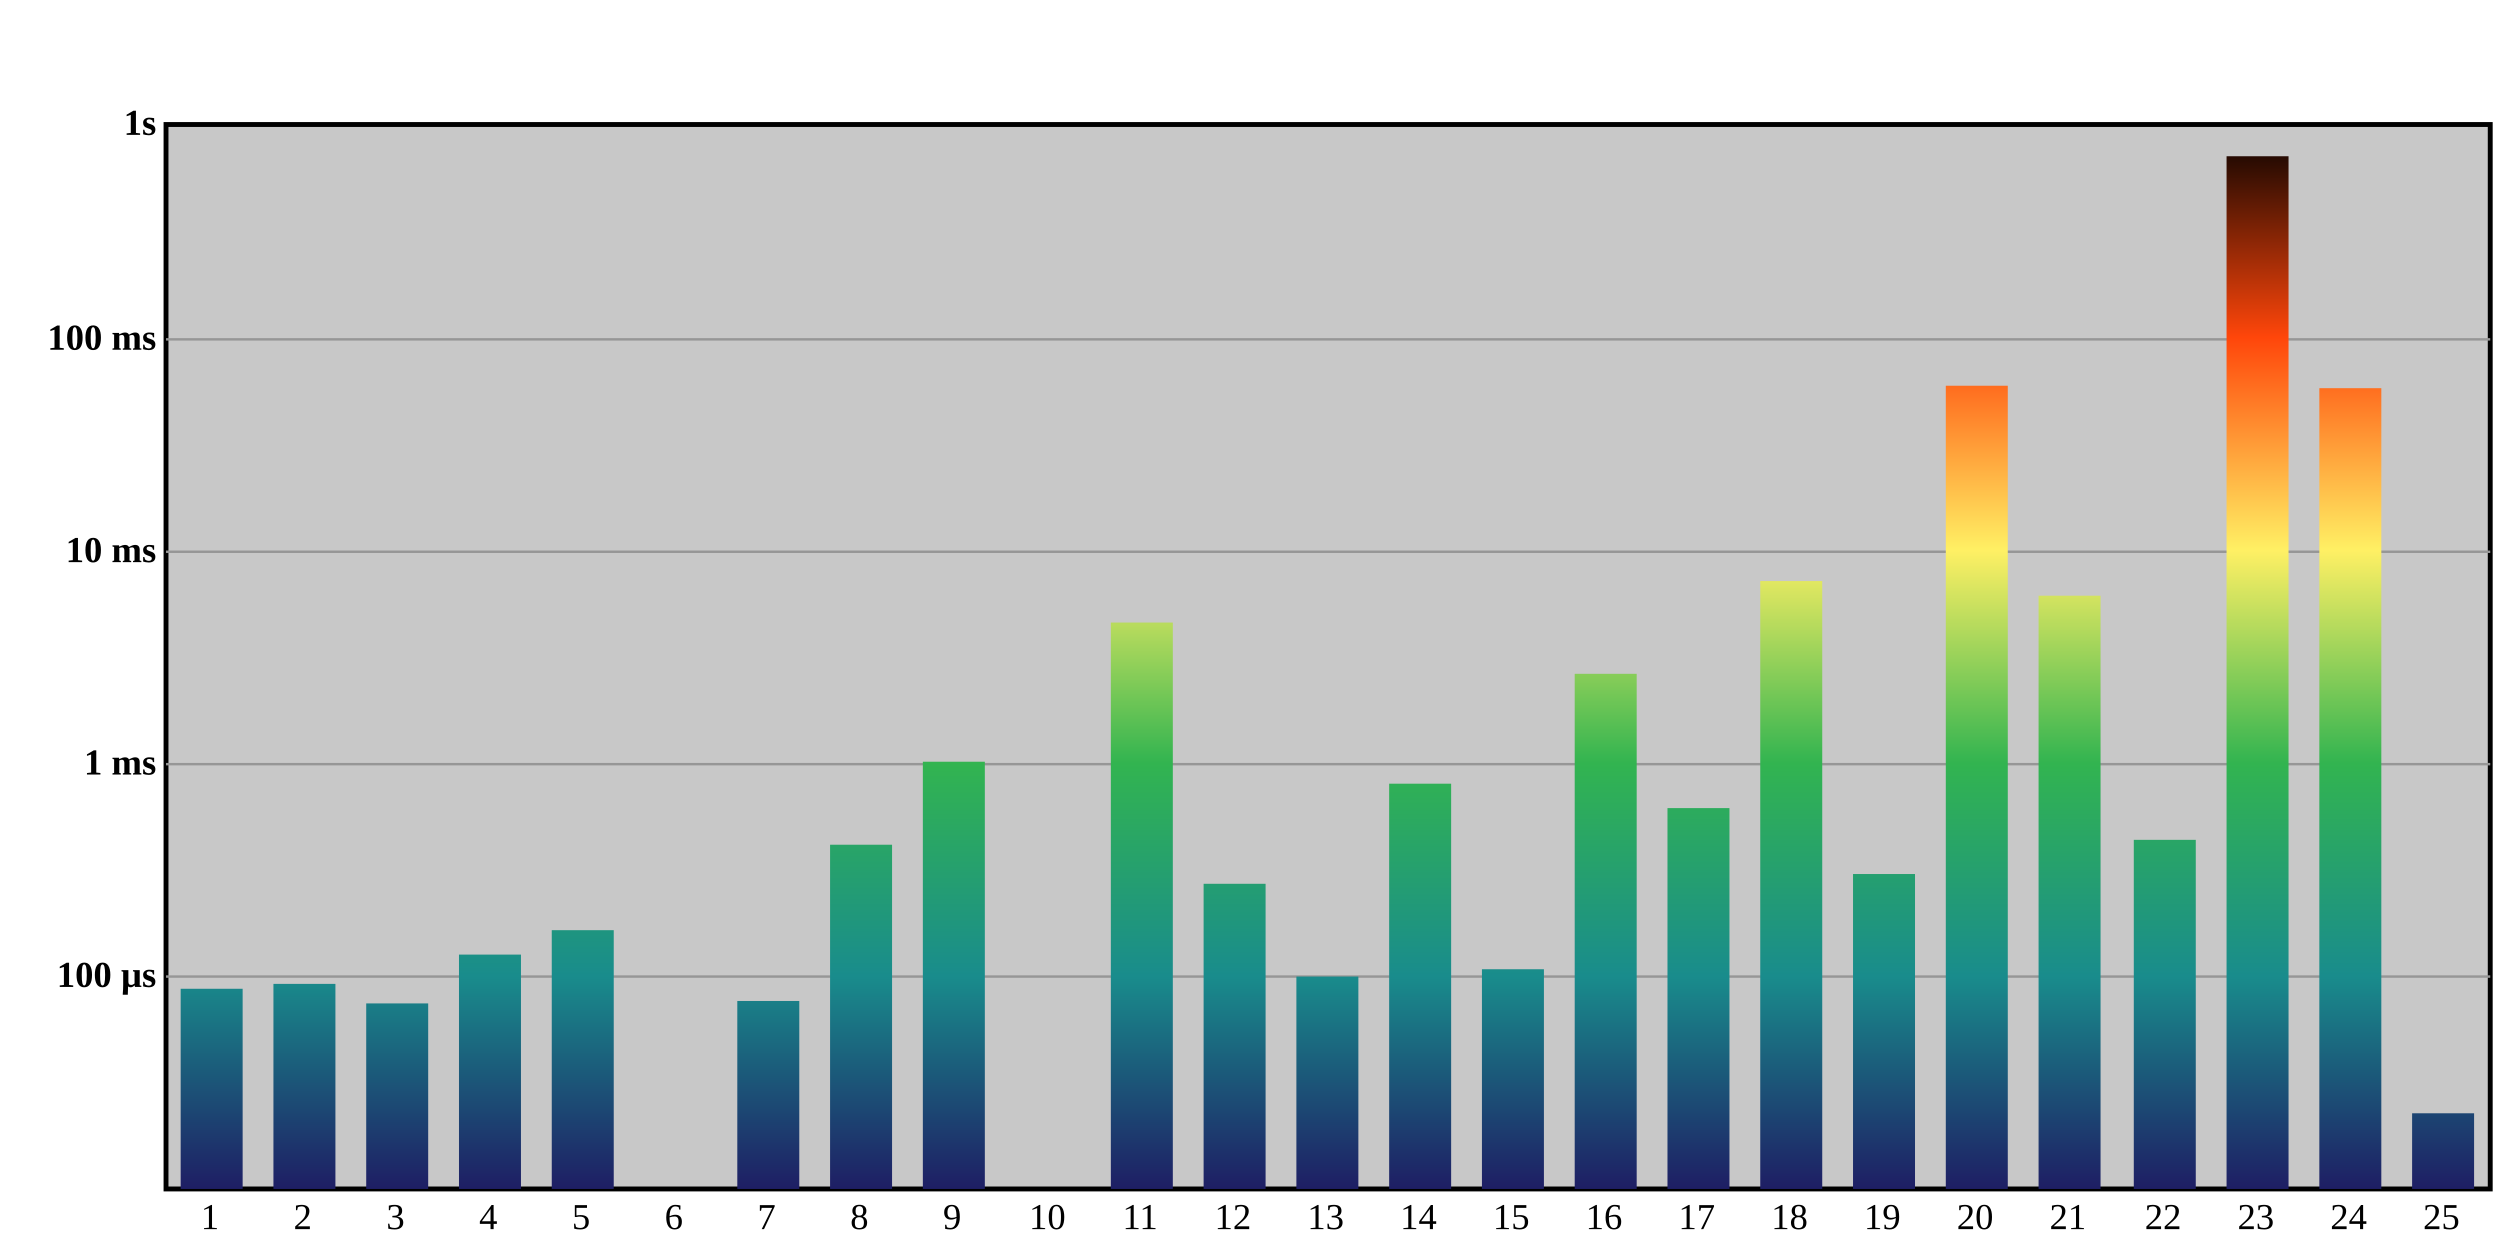
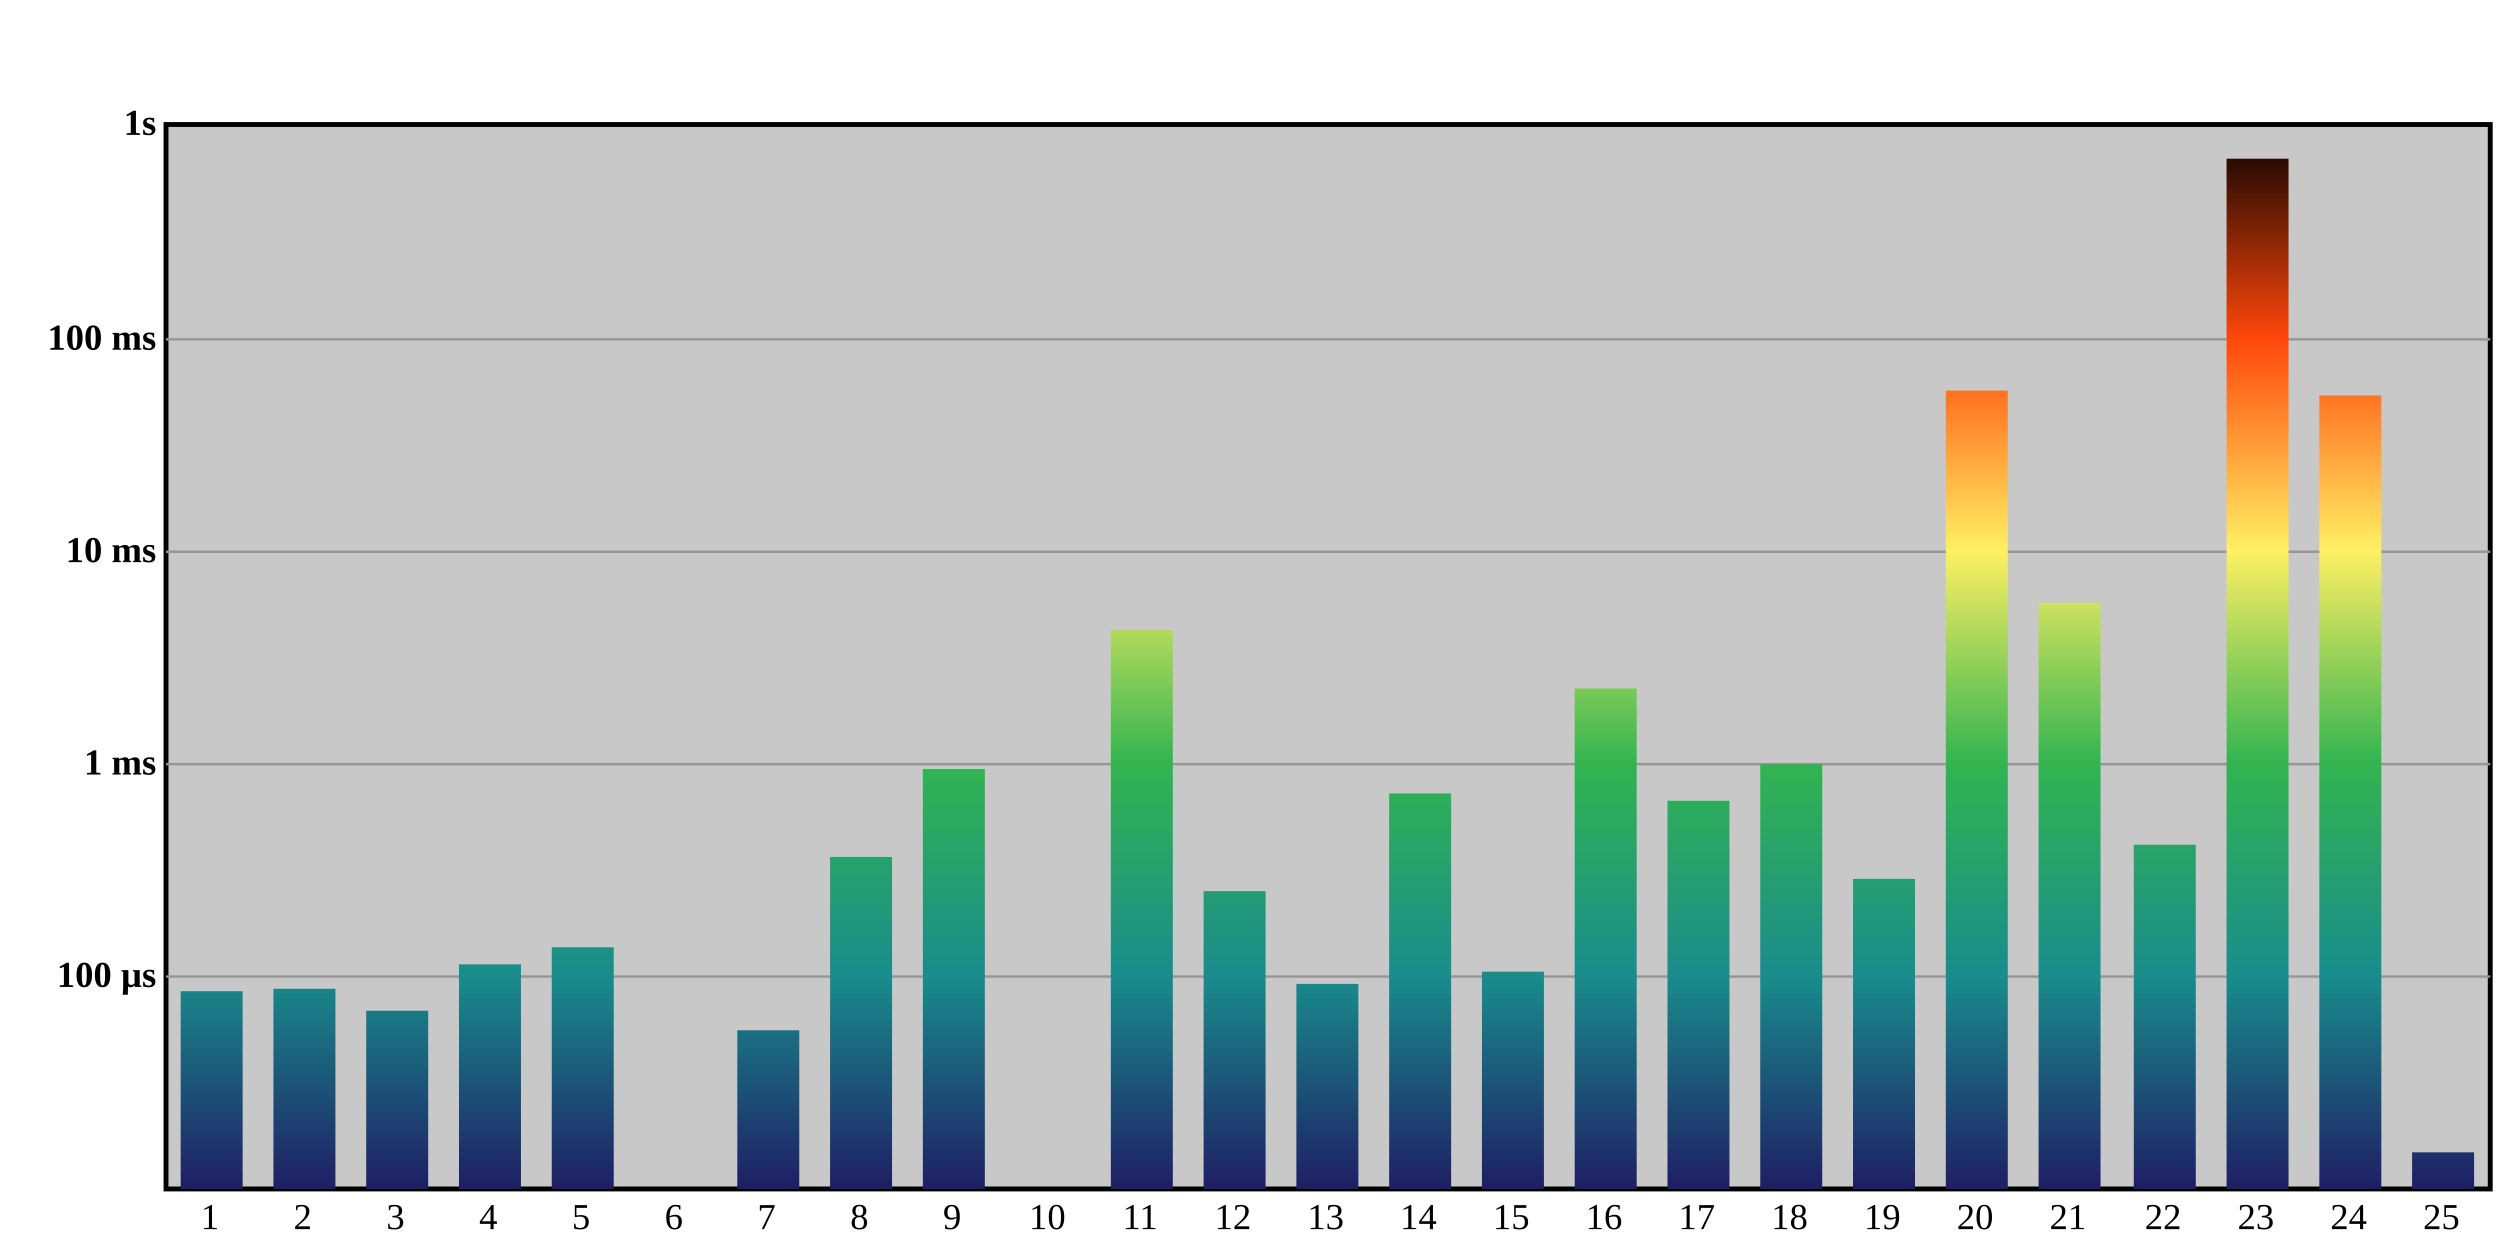
<svg xmlns="http://www.w3.org/2000/svg" height="512" viewBox="0 0 1024 512" width="1024">
  <g>
    <rect fill="rgba(255, 255, 255, 0.6)" height="512" width="1024" x="0" y="0" />
    <rect fill="rgb(200, 200, 200)" height="436" stroke="black" stroke-width="2" width="952" x="68" y="51" />
    <text dominant-baseline="middle" fill="black" font-size="15" font-weight="bold" text-anchor="end" x="64" y="400">
100 µs
</text>
    <line stroke="rgb(150,150,150)" stroke-width="1" x1="68" x2="1020" y1="400" y2="400" />
    <text dominant-baseline="middle" fill="black" font-size="15" font-weight="bold" text-anchor="end" x="64" y="313">
1 ms
</text>
    <line stroke="rgb(150,150,150)" stroke-width="1" x1="68" x2="1020" y1="313" y2="313" />
    <text dominant-baseline="middle" fill="black" font-size="15" font-weight="bold" text-anchor="end" x="64" y="226">
10 ms
</text>
    <line stroke="rgb(150,150,150)" stroke-width="1" x1="68" x2="1020" y1="226" y2="226" />
    <text dominant-baseline="middle" fill="black" font-size="15" font-weight="bold" text-anchor="end" x="64" y="139">
100 ms
</text>
    <line stroke="rgb(150,150,150)" stroke-width="1" x1="68" x2="1020" y1="139" y2="139" />
    <text dominant-baseline="middle" fill="black" font-size="15" font-weight="bold" text-anchor="end" x="64" y="51">
1s
</text>
    <linearGradient gradientUnits="userSpaceOnUse" id="gradient" x1="0%" x2="0%" y1="487" y2="51">
      <stop offset="0%" stop-color="rgb(30,30,100)" />
      <stop offset="20%" stop-color="rgb(25,140,140)" />
      <stop offset="40%" stop-color="rgb(50,180,80)" />
      <stop offset="60%" stop-color="rgb(255,240,100)" />
      <stop offset="80%" stop-color="rgb(255,70,10)" />
      <stop offset="100%" stop-color="black" />
    </linearGradient>
-     <rect fill="url(#gradient)" height="77" id="day07" style="cursor: pointer;" width="25.387" x="302" y="410">
+     <rect fill="url(#gradient)" height="99" id="day05" style="cursor: pointer;" width="25.387" x="226" y="388">
+       <animate attributeName="fill" begin="day05.mouseover" dur="0s" end="day05.mouseout" from="#ec008c" to="#ec008c" />
+     </rect>
+     <text dominant-baseline="middle" fill="black" font-size="15" text-anchor="middle" x="238" y="500">
+ 5
+ </text>
+     <rect fill="url(#gradient)" height="141" id="day22" style="cursor: pointer;" width="25.387" x="874" y="346">
+       <animate attributeName="fill" begin="day22.mouseover" dur="0s" end="day22.mouseout" from="#ec008c" to="#ec008c" />
+     </rect>
+     <text dominant-baseline="middle" fill="black" font-size="15" text-anchor="middle" x="886" y="500">
+ 22
+ </text>
+     <rect fill="url(#gradient)" height="136" id="day08" style="cursor: pointer;" width="25.387" x="340" y="351">
+       <animate attributeName="fill" begin="day08.mouseover" dur="0s" end="day08.mouseout" from="#ec008c" to="#ec008c" />
+     </rect>
+     <text dominant-baseline="middle" fill="black" font-size="15" text-anchor="middle" x="352" y="500">
+ 8
+ </text>
+     <rect fill="url(#gradient)" height="327" id="day20" style="cursor: pointer;" width="25.387" x="797" y="160">
+       <animate attributeName="fill" begin="day20.mouseover" dur="0s" end="day20.mouseout" from="#ec008c" to="#ec008c" />
+     </rect>
+     <text dominant-baseline="middle" fill="black" font-size="15" text-anchor="middle" x="809" y="500">
+ 20
+ </text>
+     <rect fill="url(#gradient)" height="15" id="day25" style="cursor: pointer;" width="25.387" x="988" y="472">
+       <animate attributeName="fill" begin="day25.mouseover" dur="0s" end="day25.mouseout" from="#ec008c" to="#ec008c" />
+     </rect>
+     <text dominant-baseline="middle" fill="black" font-size="15" text-anchor="middle" x="1000" y="500">
+ 25
+ </text>
+     <rect fill="url(#gradient)" height="229" id="day11" style="cursor: pointer;" width="25.387" x="455" y="258">
+       <animate attributeName="fill" begin="day11.mouseover" dur="0s" end="day11.mouseout" from="#ec008c" to="#ec008c" />
+     </rect>
+     <text dominant-baseline="middle" fill="black" font-size="15" text-anchor="middle" x="467" y="500">
+ 11
+ </text>
+     <rect fill="url(#gradient)" height="122" id="day12" style="cursor: pointer;" width="25.387" x="493" y="365">
+       <animate attributeName="fill" begin="day12.mouseover" dur="0s" end="day12.mouseout" from="#ec008c" to="#ec008c" />
+     </rect>
+     <text dominant-baseline="middle" fill="black" font-size="15" text-anchor="middle" x="505" y="500">
+ 12
+ </text>
+     <rect fill="url(#gradient)" height="92" id="day04" style="cursor: pointer;" width="25.387" x="188" y="395">
+       <animate attributeName="fill" begin="day04.mouseover" dur="0s" end="day04.mouseout" from="#ec008c" to="#ec008c" />
+     </rect>
+     <text dominant-baseline="middle" fill="black" font-size="15" text-anchor="middle" x="200" y="500">
+ 4
+ </text>
+     <rect fill="url(#gradient)" height="240" id="day21" style="cursor: pointer;" width="25.387" x="835" y="247">
+       <animate attributeName="fill" begin="day21.mouseover" dur="0s" end="day21.mouseout" from="#ec008c" to="#ec008c" />
+     </rect>
+     <text dominant-baseline="middle" fill="black" font-size="15" text-anchor="middle" x="847" y="500">
+ 21
+ </text>
+     <rect fill="url(#gradient)" height="82" id="day02" style="cursor: pointer;" width="25.387" x="112" y="405">
+       <animate attributeName="fill" begin="day02.mouseover" dur="0s" end="day02.mouseout" from="#ec008c" to="#ec008c" />
+     </rect>
+     <text dominant-baseline="middle" fill="black" font-size="15" text-anchor="middle" x="124" y="500">
+ 2
+ </text>
+     <rect fill="url(#gradient)" height="81" id="day01" style="cursor: pointer;" width="25.387" x="74" y="406">
+       <animate attributeName="fill" begin="day01.mouseover" dur="0s" end="day01.mouseout" from="#ec008c" to="#ec008c" />
+     </rect>
+     <text dominant-baseline="middle" fill="black" font-size="15" text-anchor="middle" x="86" y="500">
+ 1
+ </text>
+     <rect fill="url(#gradient)" height="0" id="day06" style="cursor: pointer;" width="25.387" x="264" y="487">
+       <animate attributeName="fill" begin="day06.mouseover" dur="0s" end="day06.mouseout" from="#ec008c" to="#ec008c" />
+     </rect>
+     <text dominant-baseline="middle" fill="black" font-size="15" text-anchor="middle" x="276" y="500">
+ 6
+ </text>
+     <rect fill="url(#gradient)" height="127" id="day19" style="cursor: pointer;" width="25.387" x="759" y="360">
+       <animate attributeName="fill" begin="day19.mouseover" dur="0s" end="day19.mouseout" from="#ec008c" to="#ec008c" />
+     </rect>
+     <text dominant-baseline="middle" fill="black" font-size="15" text-anchor="middle" x="771" y="500">
+ 19
+ </text>
+     <rect fill="url(#gradient)" height="73" id="day03" style="cursor: pointer;" width="25.387" x="150" y="414">
+       <animate attributeName="fill" begin="day03.mouseover" dur="0s" end="day03.mouseout" from="#ec008c" to="#ec008c" />
+     </rect>
+     <text dominant-baseline="middle" fill="black" font-size="15" text-anchor="middle" x="162" y="500">
+ 3
+ </text>
+     <rect fill="url(#gradient)" height="172" id="day09" style="cursor: pointer;" width="25.387" x="378" y="315">
+       <animate attributeName="fill" begin="day09.mouseover" dur="0s" end="day09.mouseout" from="#ec008c" to="#ec008c" />
+     </rect>
+     <text dominant-baseline="middle" fill="black" font-size="15" text-anchor="middle" x="390" y="500">
+ 9
+ </text>
+     <rect fill="url(#gradient)" height="65" id="day07" style="cursor: pointer;" width="25.387" x="302" y="422">
      <animate attributeName="fill" begin="day07.mouseover" dur="0s" end="day07.mouseout" from="#ec008c" to="#ec008c" />
    </rect>
    <text dominant-baseline="middle" fill="black" font-size="15" text-anchor="middle" x="314" y="500">
7
</text>
-     <rect fill="url(#gradient)" height="90" id="day15" style="cursor: pointer;" width="25.387" x="607" y="397">
+     <rect fill="url(#gradient)" height="159" id="day17" style="cursor: pointer;" width="25.387" x="683" y="328">
+       <animate attributeName="fill" begin="day17.mouseover" dur="0s" end="day17.mouseout" from="#ec008c" to="#ec008c" />
+     </rect>
+     <text dominant-baseline="middle" fill="black" font-size="15" text-anchor="middle" x="695" y="500">
+ 17
+ </text>
+     <rect fill="url(#gradient)" height="162" id="day14" style="cursor: pointer;" width="25.387" x="569" y="325">
+       <animate attributeName="fill" begin="day14.mouseover" dur="0s" end="day14.mouseout" from="#ec008c" to="#ec008c" />
+     </rect>
+     <text dominant-baseline="middle" fill="black" font-size="15" text-anchor="middle" x="581" y="500">
+ 14
+ </text>
+     <rect fill="url(#gradient)" height="174" id="day18" style="cursor: pointer;" width="25.387" x="721" y="313">
+       <animate attributeName="fill" begin="day18.mouseover" dur="0s" end="day18.mouseout" from="#ec008c" to="#ec008c" />
+     </rect>
+     <text dominant-baseline="middle" fill="black" font-size="15" text-anchor="middle" x="733" y="500">
+ 18
+ </text>
+     <rect fill="url(#gradient)" height="205" id="day16" style="cursor: pointer;" width="25.387" x="645" y="282">
+       <animate attributeName="fill" begin="day16.mouseover" dur="0s" end="day16.mouseout" from="#ec008c" to="#ec008c" />
+     </rect>
+     <text dominant-baseline="middle" fill="black" font-size="15" text-anchor="middle" x="657" y="500">
+ 16
+ </text>
+     <rect fill="url(#gradient)" height="84" id="day13" style="cursor: pointer;" width="25.387" x="531" y="403">
+       <animate attributeName="fill" begin="day13.mouseover" dur="0s" end="day13.mouseout" from="#ec008c" to="#ec008c" />
+     </rect>
+     <text dominant-baseline="middle" fill="black" font-size="15" text-anchor="middle" x="543" y="500">
+ 13
+ </text>
+     <rect fill="url(#gradient)" height="89" id="day15" style="cursor: pointer;" width="25.387" x="607" y="398">
      <animate attributeName="fill" begin="day15.mouseover" dur="0s" end="day15.mouseout" from="#ec008c" to="#ec008c" />
    </rect>
    <text dominant-baseline="middle" fill="black" font-size="15" text-anchor="middle" x="619" y="500">
15
- </text>
-     <rect fill="url(#gradient)" height="106" id="day05" style="cursor: pointer;" width="25.387" x="226" y="381">
-       <animate attributeName="fill" begin="day05.mouseover" dur="0s" end="day05.mouseout" from="#ec008c" to="#ec008c" />
-     </rect>
-     <text dominant-baseline="middle" fill="black" font-size="15" text-anchor="middle" x="238" y="500">
- 5
- </text>
-     <rect fill="url(#gradient)" height="243" id="day21" style="cursor: pointer;" width="25.387" x="835" y="244">
-       <animate attributeName="fill" begin="day21.mouseover" dur="0s" end="day21.mouseout" from="#ec008c" to="#ec008c" />
-     </rect>
-     <text dominant-baseline="middle" fill="black" font-size="15" text-anchor="middle" x="847" y="500">
- 21
- </text>
-     <rect fill="url(#gradient)" height="76" id="day03" style="cursor: pointer;" width="25.387" x="150" y="411">
-       <animate attributeName="fill" begin="day03.mouseover" dur="0s" end="day03.mouseout" from="#ec008c" to="#ec008c" />
-     </rect>
-     <text dominant-baseline="middle" fill="black" font-size="15" text-anchor="middle" x="162" y="500">
- 3
- </text>
-     <rect fill="url(#gradient)" height="87" id="day13" style="cursor: pointer;" width="25.387" x="531" y="400">
-       <animate attributeName="fill" begin="day13.mouseover" dur="0s" end="day13.mouseout" from="#ec008c" to="#ec008c" />
-     </rect>
-     <text dominant-baseline="middle" fill="black" font-size="15" text-anchor="middle" x="543" y="500">
- 13
</text>
    <rect fill="url(#gradient)" height="0" id="day10" style="cursor: pointer;" width="25.387" x="417" y="487">
      <animate attributeName="fill" begin="day10.mouseover" dur="0s" end="day10.mouseout" from="#ec008c" to="#ec008c" />
    </rect>
    <text dominant-baseline="middle" fill="black" font-size="15" text-anchor="middle" x="429" y="500">
10
</text>
-     <rect fill="url(#gradient)" height="129" id="day19" style="cursor: pointer;" width="25.387" x="759" y="358">
-       <animate attributeName="fill" begin="day19.mouseover" dur="0s" end="day19.mouseout" from="#ec008c" to="#ec008c" />
+     <rect fill="url(#gradient)" height="325" id="day24" style="cursor: pointer;" width="25.387" x="950" y="162">
+       <animate attributeName="fill" begin="day24.mouseover" dur="0s" end="day24.mouseout" from="#ec008c" to="#ec008c" />
    </rect>
-     <text dominant-baseline="middle" fill="black" font-size="15" text-anchor="middle" x="771" y="500">
- 19
+     <text dominant-baseline="middle" fill="black" font-size="15" text-anchor="middle" x="962" y="500">
+ 24
</text>
-     <rect fill="url(#gradient)" height="31" id="day25" style="cursor: pointer;" width="25.387" x="988" y="456">
-       <animate attributeName="fill" begin="day25.mouseover" dur="0s" end="day25.mouseout" from="#ec008c" to="#ec008c" />
-     </rect>
-     <text dominant-baseline="middle" fill="black" font-size="15" text-anchor="middle" x="1000" y="500">
- 25
- </text>
-     <rect fill="url(#gradient)" height="141" id="day08" style="cursor: pointer;" width="25.387" x="340" y="346">
-       <animate attributeName="fill" begin="day08.mouseover" dur="0s" end="day08.mouseout" from="#ec008c" to="#ec008c" />
-     </rect>
-     <text dominant-baseline="middle" fill="black" font-size="15" text-anchor="middle" x="352" y="500">
- 8
- </text>
-     <rect fill="url(#gradient)" height="0" id="day06" style="cursor: pointer;" width="25.387" x="264" y="487">
-       <animate attributeName="fill" begin="day06.mouseover" dur="0s" end="day06.mouseout" from="#ec008c" to="#ec008c" />
-     </rect>
-     <text dominant-baseline="middle" fill="black" font-size="15" text-anchor="middle" x="276" y="500">
- 6
- </text>
-     <rect fill="url(#gradient)" height="84" id="day02" style="cursor: pointer;" width="25.387" x="112" y="403">
-       <animate attributeName="fill" begin="day02.mouseover" dur="0s" end="day02.mouseout" from="#ec008c" to="#ec008c" />
-     </rect>
-     <text dominant-baseline="middle" fill="black" font-size="15" text-anchor="middle" x="124" y="500">
- 2
- </text>
-     <rect fill="url(#gradient)" height="166" id="day14" style="cursor: pointer;" width="25.387" x="569" y="321">
-       <animate attributeName="fill" begin="day14.mouseover" dur="0s" end="day14.mouseout" from="#ec008c" to="#ec008c" />
-     </rect>
-     <text dominant-baseline="middle" fill="black" font-size="15" text-anchor="middle" x="581" y="500">
- 14
- </text>
-     <rect fill="url(#gradient)" height="156" id="day17" style="cursor: pointer;" width="25.387" x="683" y="331">
-       <animate attributeName="fill" begin="day17.mouseover" dur="0s" end="day17.mouseout" from="#ec008c" to="#ec008c" />
-     </rect>
-     <text dominant-baseline="middle" fill="black" font-size="15" text-anchor="middle" x="695" y="500">
- 17
- </text>
-     <rect fill="url(#gradient)" height="249" id="day18" style="cursor: pointer;" width="25.387" x="721" y="238">
-       <animate attributeName="fill" begin="day18.mouseover" dur="0s" end="day18.mouseout" from="#ec008c" to="#ec008c" />
-     </rect>
-     <text dominant-baseline="middle" fill="black" font-size="15" text-anchor="middle" x="733" y="500">
- 18
- </text>
-     <rect fill="url(#gradient)" height="329" id="day20" style="cursor: pointer;" width="25.387" x="797" y="158">
-       <animate attributeName="fill" begin="day20.mouseover" dur="0s" end="day20.mouseout" from="#ec008c" to="#ec008c" />
-     </rect>
-     <text dominant-baseline="middle" fill="black" font-size="15" text-anchor="middle" x="809" y="500">
- 20
- </text>
-     <rect fill="url(#gradient)" height="82" id="day01" style="cursor: pointer;" width="25.387" x="74" y="405">
-       <animate attributeName="fill" begin="day01.mouseover" dur="0s" end="day01.mouseout" from="#ec008c" to="#ec008c" />
-     </rect>
-     <text dominant-baseline="middle" fill="black" font-size="15" text-anchor="middle" x="86" y="500">
- 1
- </text>
-     <rect fill="url(#gradient)" height="211" id="day16" style="cursor: pointer;" width="25.387" x="645" y="276">
-       <animate attributeName="fill" begin="day16.mouseover" dur="0s" end="day16.mouseout" from="#ec008c" to="#ec008c" />
-     </rect>
-     <text dominant-baseline="middle" fill="black" font-size="15" text-anchor="middle" x="657" y="500">
- 16
- </text>
-     <rect fill="url(#gradient)" height="423" id="day23" style="cursor: pointer;" width="25.387" x="912" y="64">
+     <rect fill="url(#gradient)" height="422" id="day23" style="cursor: pointer;" width="25.387" x="912" y="65">
      <animate attributeName="fill" begin="day23.mouseover" dur="0s" end="day23.mouseout" from="#ec008c" to="#ec008c" />
    </rect>
    <text dominant-baseline="middle" fill="black" font-size="15" text-anchor="middle" x="924" y="500">
23
</text>
-     <rect fill="url(#gradient)" height="328" id="day24" style="cursor: pointer;" width="25.387" x="950" y="159">
-       <animate attributeName="fill" begin="day24.mouseover" dur="0s" end="day24.mouseout" from="#ec008c" to="#ec008c" />
-     </rect>
-     <text dominant-baseline="middle" fill="black" font-size="15" text-anchor="middle" x="962" y="500">
- 24
- </text>
-     <rect fill="url(#gradient)" height="96" id="day04" style="cursor: pointer;" width="25.387" x="188" y="391">
-       <animate attributeName="fill" begin="day04.mouseover" dur="0s" end="day04.mouseout" from="#ec008c" to="#ec008c" />
-     </rect>
-     <text dominant-baseline="middle" fill="black" font-size="15" text-anchor="middle" x="200" y="500">
- 4
- </text>
-     <rect fill="url(#gradient)" height="232" id="day11" style="cursor: pointer;" width="25.387" x="455" y="255">
-       <animate attributeName="fill" begin="day11.mouseover" dur="0s" end="day11.mouseout" from="#ec008c" to="#ec008c" />
-     </rect>
-     <text dominant-baseline="middle" fill="black" font-size="15" text-anchor="middle" x="467" y="500">
- 11
- </text>
-     <rect fill="url(#gradient)" height="143" id="day22" style="cursor: pointer;" width="25.387" x="874" y="344">
-       <animate attributeName="fill" begin="day22.mouseover" dur="0s" end="day22.mouseout" from="#ec008c" to="#ec008c" />
-     </rect>
-     <text dominant-baseline="middle" fill="black" font-size="15" text-anchor="middle" x="886" y="500">
- 22
- </text>
-     <rect fill="url(#gradient)" height="125" id="day12" style="cursor: pointer;" width="25.387" x="493" y="362">
-       <animate attributeName="fill" begin="day12.mouseover" dur="0s" end="day12.mouseout" from="#ec008c" to="#ec008c" />
-     </rect>
-     <text dominant-baseline="middle" fill="black" font-size="15" text-anchor="middle" x="505" y="500">
- 12
- </text>
-     <rect fill="url(#gradient)" height="175" id="day09" style="cursor: pointer;" width="25.387" x="378" y="312">
-       <animate attributeName="fill" begin="day09.mouseover" dur="0s" end="day09.mouseout" from="#ec008c" to="#ec008c" />
-     </rect>
-     <text dominant-baseline="middle" fill="black" font-size="15" text-anchor="middle" x="390" y="500">
- 9
- </text>
  </g>
</svg>
